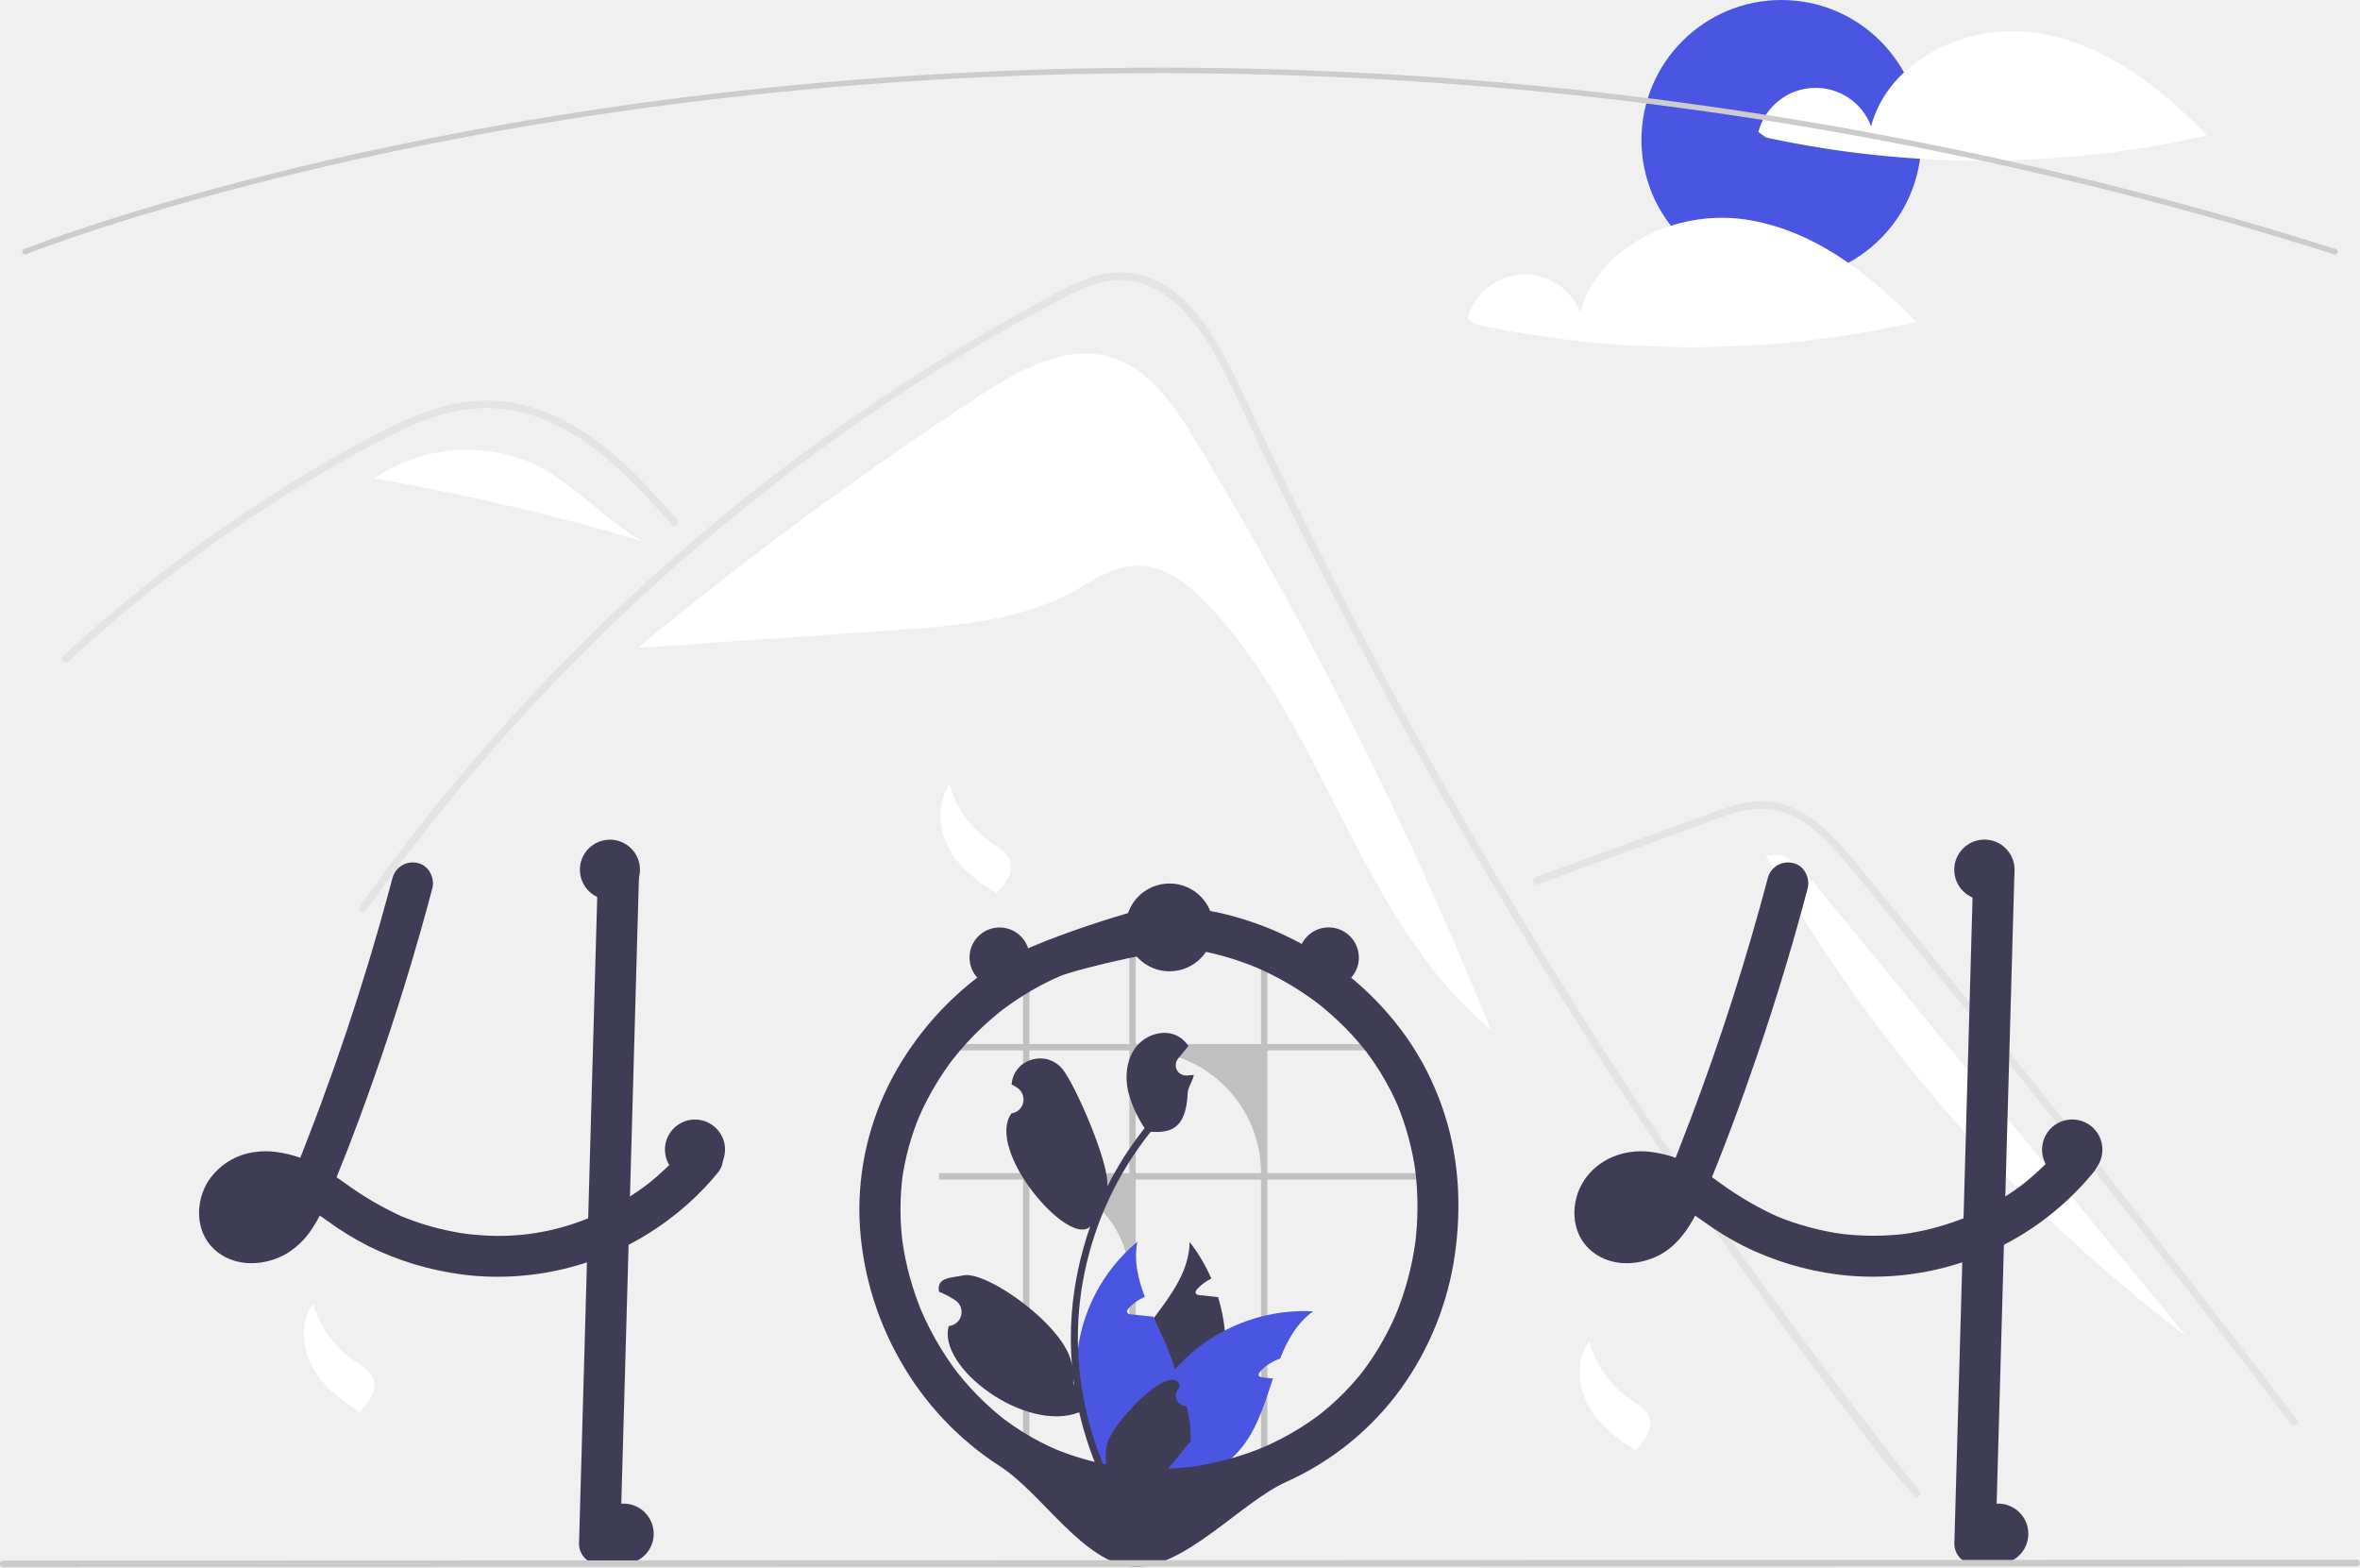
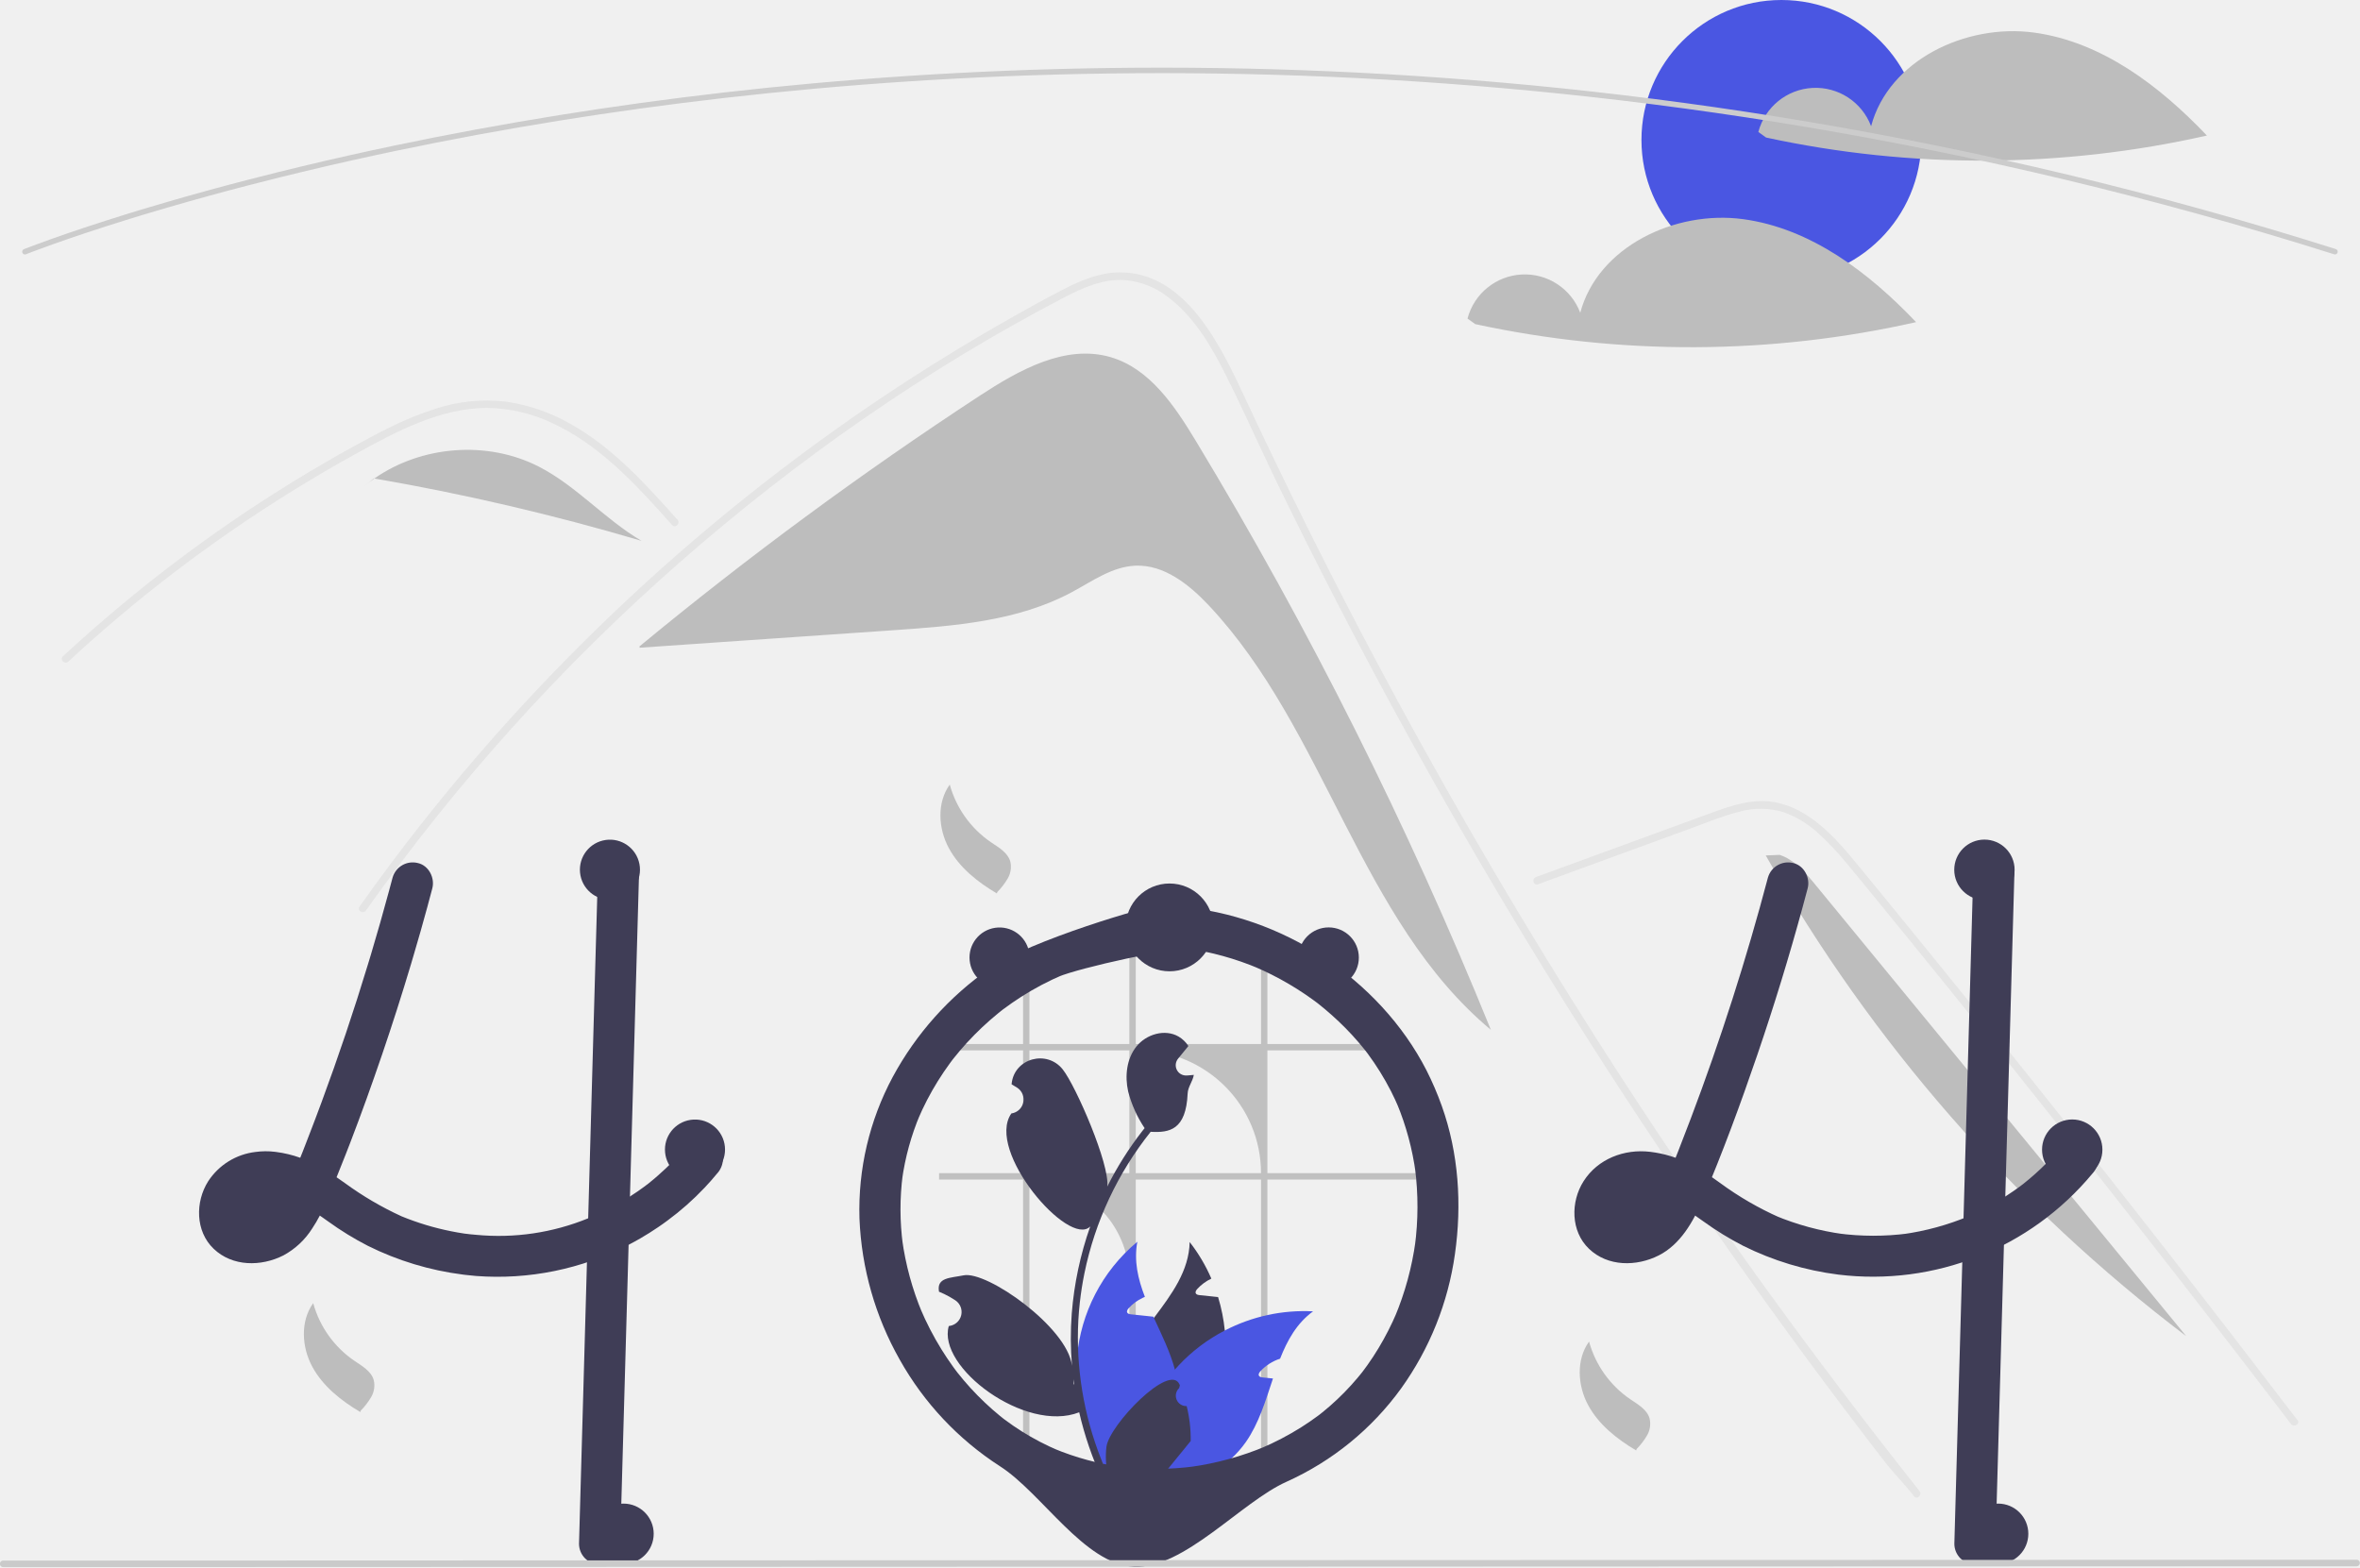
<svg xmlns="http://www.w3.org/2000/svg" data-name="Layer 1" width="860.131" height="571.148" viewBox="0 0 860.131 571.148">
-   <path d="M605.67,324.953c-7.669-12.684-16.757-26.228-30.99-30.37-16.482-4.796-33.413,4.732-47.775,14.135a1392.157,1392.157,0,0,0-123.893,91.283l.043.492q46.226-3.188,92.451-6.376c22.265-1.535,45.296-3.283,64.972-13.816,7.467-3.997,14.745-9.336,23.206-9.708,10.512-.462,19.677,6.879,26.88,14.549,42.607,45.371,54.937,114.754,102.738,154.616A1516.995,1516.995,0,0,0,605.67,324.953Z" transform="translate(-169.9343 -164.426)" fill="#ffffff" />
+   <path d="M605.67,324.953c-7.669-12.684-16.757-26.228-30.99-30.37-16.482-4.796-33.413,4.732-47.775,14.135a1392.157,1392.157,0,0,0-123.893,91.283l.043.492q46.226-3.188,92.451-6.376c22.265-1.535,45.296-3.283,64.972-13.816,7.467-3.997,14.745-9.336,23.206-9.708,10.512-.462,19.677,6.879,26.88,14.549,42.607,45.371,54.937,114.754,102.738,154.616A1516.995,1516.995,0,0,0,605.67,324.953Z" transform="translate(-169.9343 -164.426)" fill="#bdbdbd" />
  <path d="M867.571,709.781c-4.712-5.95-6.637-7.343-11.285-13.348q-56.764-73.416-106.708-151.792-33.924-53.23-64.483-108.504-14.549-26.278-28.3-52.969-10.67-20.695-20.865-41.638c-1.944-3.988-3.832-7.994-5.711-12.009-4.428-9.442-8.773-18.93-13.439-28.244-5.317-10.616-11.789-21.745-21.553-28.877a29.405,29.405,0,0,0-15.319-5.895c-7.948-.513-15.282,2.769-22.176,6.353-50.439,26.301-97.659,59.276-140.37,96.798A730.778,730.778,0,0,0,303.322,496.247c-1.008,1.439-3.392.064-2.374-1.384q6.009-8.498,12.257-16.813A734.817,734.817,0,0,1,500.805,303.064q18.248-11.826,37.183-22.542c6.362-3.603,12.752-7.16,19.251-10.497,6.371-3.273,13.137-6.215,20.416-6.325,24.77-.385,37.595,27.667,46.405,46.542q4.153,8.911,8.406,17.766,16.075,33.621,33.387,66.628,10.685,20.379,21.837,40.52,34.707,62.718,73.779,122.897c34.506,53.143,68.737,100.089,108.046,149.785C870.596,709.213,868.662,711.175,867.571,709.781Z" transform="translate(-169.9343 -164.426)" fill="#e4e4e4" />
  <path d="M414.916,355.804c-1.439-1.604-2.869-3.209-4.318-4.813-11.422-12.633-23.679-25.118-39.364-32.361a57.11,57.11,0,0,0-23.927-5.546c-8.562.028-16.932,2.273-24.843,5.418-3.74,1.494-7.398,3.19-11.001,4.996-4.116,2.072-8.159,4.281-12.183,6.509q-11.331,6.27-22.368,13.091-21.961,13.572-42.546,29.216-10.671,8.113-20.902,16.758-9.516,8.031-18.646,16.492c-1.302,1.201-3.245-.743-1.944-1.943,1.604-1.494,3.227-2.979,4.85-4.446q6.875-6.215,13.971-12.193,12.939-10.918,26.549-20.993,21.163-15.676,43.783-29.225,11.304-6.765,22.918-12.963c2.338-1.247,4.703-2.466,7.096-3.621a113.116,113.116,0,0,1,16.868-6.866,60.006,60.006,0,0,1,25.476-2.503,66.327,66.327,0,0,1,23.505,8.131c15.401,8.608,27.346,21.919,38.97,34.909C418.033,355.171,416.099,357.124,414.916,355.804Z" transform="translate(-169.9343 -164.426)" fill="#e4e4e4" />
  <path d="M730.477,486.711l36.905-13.498,18.323-6.702c5.968-2.183,11.921-4.667,18.09-6.23a28.539,28.539,0,0,1,16.374.209,37.738,37.738,0,0,1,12.771,7.917,103.64,103.64,0,0,1,10.475,11.186c3.989,4.794,7.92,9.639,11.868,14.467q24.441,29.891,48.563,60.041,24.121,30.15,47.92,60.556,23.857,30.48,47.385,61.216,2.882,3.765,5.76,7.534c1.06,1.388,3.449.02,2.375-1.388Q983.582,650.974,959.549,620.184q-24.092-30.864-48.516-61.466-24.424-30.601-49.179-60.937-6.167-7.558-12.354-15.099c-3.48-4.241-6.92-8.527-10.736-12.474-7.005-7.245-15.758-13.648-26.234-13.822-6.16-.102-12.121,1.852-17.844,3.923-6.17,2.232-12.325,4.506-18.486,6.759l-37.163,13.592-9.291,3.398c-1.649.603-.937,3.262.731,2.652Z" transform="translate(-169.9343 -164.426)" fill="#e4e4e4" />
-   <path d="M366.377,334.526c-18.754-9.639-42.771-7.751-60.005,4.291a855.847,855.847,0,0,1,97.371,22.726C390.46,353.759,380.07,341.563,366.377,334.526Z" transform="translate(-169.9343 -164.426)" fill="#ffffff" />
-   <path d="M306.188,338.784l-3.61,2.935c1.221-1.027,2.491-1.99,3.795-2.901C306.311,338.807,306.249,338.795,306.188,338.784Z" transform="translate(-169.9343 -164.426)" fill="#ffffff" />
-   <path d="M831.549,486.846c-3.633-4.422-7.56-9.052-12.994-10.848l-5.073.2A575.436,575.436,0,0,0,966.749,651.418Q899.149,569.132,831.549,486.846Z" transform="translate(-169.9343 -164.426)" fill="#ffffff" />
-   <path d="M516.084,450.367A37.481,37.481,0,0,0,531.015,471.325c2.82,1.92,6.157,3.762,7.122,7.035a8.379,8.379,0,0,1-.874,6.15,24.884,24.884,0,0,1-3.861,5.041l-.137.512c-6.998-4.147-13.656-9.393-17.522-16.551s-4.406-16.539.341-23.145" transform="translate(-169.9343 -164.426)" fill="#ffffff" />
-   <path d="M749.084,653.367A37.481,37.481,0,0,0,764.015,674.325c2.82,1.92,6.157,3.762,7.122,7.035a8.379,8.379,0,0,1-.874,6.15,24.884,24.884,0,0,1-3.861,5.041l-.137.512c-6.998-4.147-13.656-9.393-17.522-16.551s-4.406-16.539.341-23.145" transform="translate(-169.9343 -164.426)" fill="#ffffff" />
-   <path d="M284.084,639.367A37.481,37.481,0,0,0,299.015,660.325c2.82,1.92,6.157,3.762,7.122,7.035a8.379,8.379,0,0,1-.874,6.15,24.884,24.884,0,0,1-3.861,5.041l-.137.512c-6.998-4.147-13.656-9.393-17.522-16.551s-4.406-16.539.341-23.145" transform="translate(-169.9343 -164.426)" fill="#ffffff" />
+   <path d="M366.377,334.526c-18.754-9.639-42.771-7.751-60.005,4.291a855.847,855.847,0,0,1,97.371,22.726C390.46,353.759,380.07,341.563,366.377,334.526Z" transform="translate(-169.9343 -164.426)" fill="#bdbdbd" />
+   <path d="M306.188,338.784l-3.61,2.935c1.221-1.027,2.491-1.99,3.795-2.901C306.311,338.807,306.249,338.795,306.188,338.784Z" transform="translate(-169.9343 -164.426)" fill="#bdbdbd" />
+   <path d="M831.549,486.846c-3.633-4.422-7.56-9.052-12.994-10.848l-5.073.2A575.436,575.436,0,0,0,966.749,651.418Q899.149,569.132,831.549,486.846Z" transform="translate(-169.9343 -164.426)" fill="#bdbdbd" />
+   <path d="M516.084,450.367A37.481,37.481,0,0,0,531.015,471.325c2.82,1.92,6.157,3.762,7.122,7.035a8.379,8.379,0,0,1-.874,6.15,24.884,24.884,0,0,1-3.861,5.041l-.137.512c-6.998-4.147-13.656-9.393-17.522-16.551s-4.406-16.539.341-23.145" transform="translate(-169.9343 -164.426)" fill="#bdbdbd" />
+   <path d="M749.084,653.367A37.481,37.481,0,0,0,764.015,674.325c2.82,1.92,6.157,3.762,7.122,7.035a8.379,8.379,0,0,1-.874,6.15,24.884,24.884,0,0,1-3.861,5.041l-.137.512c-6.998-4.147-13.656-9.393-17.522-16.551s-4.406-16.539.341-23.145" transform="translate(-169.9343 -164.426)" fill="#bdbdbd" />
+   <path d="M284.084,639.367A37.481,37.481,0,0,0,299.015,660.325c2.82,1.92,6.157,3.762,7.122,7.035a8.379,8.379,0,0,1-.874,6.15,24.884,24.884,0,0,1-3.861,5.041l-.137.512c-6.998-4.147-13.656-9.393-17.522-16.551s-4.406-16.539.341-23.145" transform="translate(-169.9343 -164.426)" fill="#bdbdbd" />
  <circle cx="649.249" cy="51" r="51" fill="#4a56e2" />
-   <path d="M911.219,176.296c-24.717-3.341-52.935,10.019-59.341,34.124a21.597,21.597,0,0,0-41.094,2.109l2.83,2.027a372.275,372.275,0,0,0,160.659-.726C957.079,195.76,935.935,179.637,911.219,176.296Z" transform="translate(-169.9343 -164.426)" fill="#ffffff" />
-   <path d="M805.219,244.296c-24.717-3.341-52.935,10.019-59.341,34.124a21.597,21.597,0,0,0-41.094,2.109l2.83,2.027a372.275,372.275,0,0,0,160.659-.726C851.079,263.76,829.935,247.637,805.219,244.296Z" transform="translate(-169.9343 -164.426)" fill="#ffffff" />
+   <path d="M911.219,176.296c-24.717-3.341-52.935,10.019-59.341,34.124a21.597,21.597,0,0,0-41.094,2.109l2.83,2.027a372.275,372.275,0,0,0,160.659-.726C957.079,195.76,935.935,179.637,911.219,176.296Z" transform="translate(-169.9343 -164.426)" fill="#bdbdbd" />
+   <path d="M805.219,244.296c-24.717-3.341-52.935,10.019-59.341,34.124a21.597,21.597,0,0,0-41.094,2.109l2.83,2.027a372.275,372.275,0,0,0,160.659-.726C851.079,263.76,829.935,247.637,805.219,244.296Z" transform="translate(-169.9343 -164.426)" fill="#bdbdbd" />
  <path d="M1020.946,257.154a.982.982,0,0,1-.302-.047C756.237,173.489,523.199,184.424,374.264,208.321c-20.269,3.251-40.591,7.006-60.404,11.161-5.058,1.06-10.306,2.195-15.597,3.378-6.319,1.407-12.554,2.856-18.532,4.306q-3.873.917-7.595,1.849c-3.758.928-7.572,1.895-11.66,2.957-4.568,1.178-9.209,2.413-13.797,3.672a.442.442,0,0,1-.051.015l0.0.001c-5.183,1.415-10.338,2.871-15.323,4.325-2.698.779-5.304,1.548-7.799,2.307-.279.077-.526.151-.776.228l-.536.163c-.311.095-.617.188-.924.275l-.02.006 0.0.001-.812.252c-.968.293-1.912.579-2.841.864-24.545,7.566-38.038,12.949-38.171,13.002a1,1,0,1,1-.744-1.856c.134-.053,13.693-5.463,38.328-13.058.932-.286,1.879-.572,2.85-.866l.754-.234c.026-.01.052-.018.078-.025.305-.087.61-.18.919-.273l.537-.163c.268-.081.531-.161.801-.235,2.479-.754,5.093-1.524,7.798-2.307,4.987-1.455,10.147-2.911,15.334-4.328.016-.006.033-.01.049-.015v-.001c4.604-1.263,9.263-2.503,13.845-3.685,4.094-1.063,7.915-2.032,11.68-2.962q3.738-.93,7.609-1.853c5.985-1.451,12.233-2.902,18.563-4.312,5.299-1.184,10.556-2.322,15.622-3.383,19.843-4.162,40.198-7.923,60.497-11.179C523.096,182.415,756.467,171.463,1021.246,255.201a1.0 1,0,0,1-.301,1.953Z" transform="translate(-169.9343 -164.426)" fill="#ccc" />
  <path d="M432.923,584.266a6.729,6.729,0,0,0-1.7-2.67,6.43,6.43,0,0,0-.92-.71c-2.61-1.74-6.51-2.13-8.99,0a5.81,5.81,0,0,0-.69.71q-1.11,1.365-2.28,2.67c-1.28,1.46-2.59,2.87-3.96,4.24-.39.38-.78.77-1.18,1.15-.23.23-.46.45-.69.67-.88.84-1.78,1.65-2.69,2.45-.48.43-.96.85-1.45,1.26-.73.61-1.46,1.22-2.2,1.81-.07.05-.14.1-.21.16-.02.01-.03.03-.05.04-.01,0-.02,0-.03.02a.179.179,0,0,0-.07.05c-.22.15-.37.25-.48.34.04-.02.08-.05.12-.07-.18.14-.37.28-.55.42-1.75,1.29-3.54,2.53-5.37,3.69a99.21,99.21,0,0,1-14.22,7.55c-.33.13-.67.27-1.01.4a85.97,85.97,0,0,1-40.85,6.02q-2.13-.165-4.26-.45c-1.64-.24-3.27-.53-4.89-.86a97.932,97.932,0,0,1-18.02-5.44,118.652,118.652,0,0,1-20.66-12.12c-1-.71-2.01-1.42-3.02-2.11,1.15-2.82,2.28-5.64,3.38-8.48.55-1.37,1.08-2.74,1.6-4.12,4.09-10.63,7.93-21.36,11.61-32.13q5.58-16.365,10.53-32.92.51-1.68.99-3.36,2.595-8.745,4.98-17.53c.15-.57.31-1.13.45-1.7q.69-2.52,1.35-5.04c1-3.79-1.26-8.32-5.24-9.23a7.634,7.634,0,0,0-9.22,5.24c-.43,1.62-.86,3.23-1.3,4.85q-3.165,11.745-6.66,23.41-.51,1.68-1.02,3.36-7.71,25.41-16.93,50.31-1.11,3.015-2.25,6.01c-.37.98-.74,1.96-1.12,2.94-.73,1.93-1.48,3.86-2.23,5.79-.43,1.13-.87,2.26-1.31,3.38-.29.71-.57,1.42-.85,2.12a41.809,41.809,0,0,0-8.81-2.12l-.48-.06a27.397,27.397,0,0,0-7.01.06,23.914,23.914,0,0,0-17.24,10.66c-4.77,7.51-4.71,18.25,1.98,24.63,6.89,6.57,17.32,6.52,25.43,2.41a28.351,28.351,0,0,0,10.52-9.86,50.569,50.569,0,0,0,2.74-4.65c.21.14.42.28.63.43.8.56,1.6,1.13,2.39,1.69a111.738,111.738,0,0,0,14.51,8.91,108.359,108.359,0,0,0,34.62,10.47c.27.03.53.07.8.1,1.33.17,2.67.3,4.01.41a103.782,103.782,0,0,0,55.58-11.36q2.175-1.125,4.31-2.36,3.315-1.92,6.48-4.08c1.15-.78,2.27-1.57,3.38-2.4a101.042,101.042,0,0,0,13.51-11.95q2.355-2.475,4.51-5.11a8.061,8.061,0,0,0,2.2-5.3A7.564,7.564,0,0,0,432.923,584.266Zm-165.59,23.82c.21-.15.42-.31.62-.47C267.893,607.766,267.603,607.936,267.333,608.086Zm3.21-3.23c-.23.26-.44.52-.67.78a23.366,23.366,0,0,1-2.25,2.2c-.11.1-.23.2-.35.29a.01.01,0,0,0-.01.01,3.804,3.804,0,0,0-.42.22q-.645.39-1.32.72a17.005,17.005,0,0,1-2.71.75,16.799,16.799,0,0,1-2.13.02h-.02a14.823,14.823,0,0,1-1.45-.4c-.24-.12-.47-.26-.7-.4-.09-.08-.17-.16-.22-.21a2.44,2.44,0,0,1-.27-.29.01.01,0,0,0-.01-.01c-.11-.2-.23-.4-.34-.6a.031.031,0,0,1-.01-.02c-.08-.25-.15-.51-.21-.77a12.511,12.511,0,0,1,.01-1.37,13.467,13.467,0,0,1,.54-1.88,11.068,11.068,0,0,1,.69-1.26c.02-.04.12-.2.23-.38.01-.01.01-.01.01-.02.15-.17.3-.35.46-.51.27-.3.56-.56.85-.83a18.022,18.022,0,0,1,1.75-1.01,19.481,19.481,0,0,1,2.93-.79,24.989,24.989,0,0,1,4.41.04,30.301,30.301,0,0,1,4.1,1.01,36.945,36.945,0,0,1-2.77,4.54C270.623,604.746,270.583,604.806,270.543,604.856Zm-11.12-3.29a2.18,2.18,0,0,1-.31.39A1.409,1.409,0,0,1,259.423,601.566Z" transform="translate(-169.9343 -164.426)" fill="#3f3d56" />
  <path d="M402.863,482.136q-.135,4.71-.27,9.42-.285,10.455-.59,20.92-.315,11.775-.66,23.54-.165,6.075-.34,12.15-.465,16.365-.92,32.72c-.03,1.13-.07,2.25-.1,3.38q-.225,8.115-.45,16.23-.255,8.805-.5,17.61-.18,6.6-.37,13.21-1.35,47.895-2.7,95.79a7.648,7.648,0,0,1-7.5,7.5,7.561,7.561,0,0,1-7.5-7.5q.75-26.94,1.52-53.88.675-24.36,1.37-48.72.225-8.025.45-16.06.345-12.09.68-24.18c.03-1.13.07-2.25.1-3.38.02-.99.05-1.97.08-2.96q.66-23.475,1.32-46.96.27-9.24.52-18.49.3-10.545.6-21.08c.09-3.09.17-6.17.26-9.26a7.648,7.648,0,0,1,7.5-7.5A7.561,7.561,0,0,1,402.863,482.136Z" transform="translate(-169.9343 -164.426)" fill="#3f3d56" />
  <path d="M814.291,484.217a893.238,893.238,0,0,1-28.161,87.941c-3.007,7.946-6.083,15.877-9.371,23.712l.756-1.792a54.583,54.583,0,0,1-5.59,10.612q-.229.321-.467.636,1.166-1.49.443-.589c-.254.301-.505.602-.768.895a23.664,23.664,0,0,1-2.249,2.203q-.301.258-.612.504l.938-.729c-.109.257-.873.597-1.111.743a18.254,18.254,0,0,1-2.405,1.219l1.792-.756a19.086,19.086,0,0,1-4.231,1.161l1.994-.268a17.021,17.021,0,0,1-4.298.046l1.994.268a14.002,14.002,0,0,1-3.405-.917l1.792.756a12.012,12.012,0,0,1-1.679-.896c-.271-.177-1.105-.809-.015.025,1.133.866.146.074-.088-.156-.194-.192-.37-.4-.56-.595-.882-.905.996,1.557.397.499a18.182,18.182,0,0,1-.878-1.637l.756,1.792a11.925,11.925,0,0,1-.728-2.651l.268,1.994a13.651,13.651,0,0,1-.003-3.405l-.268,1.994a15.964,15.964,0,0,1,.995-3.68l-.756,1.792a16.729,16.729,0,0,1,1.178-2.298,6.729,6.729,0,0,1,.729-1.071c.049.016-1.269,1.513-.569.757.183-.198.354-.406.539-.602.296-.314.614-.601.926-.898,1.045-.994-1.462.966-.257.179a19.049,19.049,0,0,1,2.749-1.499l-1.792.756a20.311,20.311,0,0,1,4.995-1.34l-1.994.268a25.628,25.628,0,0,1,6.461.076l-1.994-.268a33.211,33.211,0,0,1,7.892,2.22l-1.792-.756c5.39,2.314,10.163,5.749,14.928,9.118a111.95,111.95,0,0,0,14.506,8.906,108.388,108.388,0,0,0,34.622,10.474,103.933,103.933,0,0,0,92.586-36.752,8.078,8.078,0,0,0,2.197-5.303,7.632,7.632,0,0,0-2.197-5.303c-2.752-2.526-7.949-3.239-10.607,0a95.636,95.636,0,0,1-8.107,8.727q-2.017,1.914-4.142,3.71-1.214,1.026-2.461,2.011c-.393.311-1.619,1.138.263-.197-.431.306-.845.64-1.271.955a99.269,99.269,0,0,1-20.332,11.565l1.792-.756a96.836,96.836,0,0,1-24.171,6.622l1.994-.268a97.643,97.643,0,0,1-25.754-.038l1.994.268a99.8,99.8,0,0,1-24.857-6.77l1.792.756a116.025,116.025,0,0,1-21.736-12.591,86.877,86.877,0,0,0-11.113-6.994,42.824,42.824,0,0,0-14.438-4.389c-9.439-1.111-19.057,2.566-24.246,10.72-4.776,7.505-4.714,18.244,1.974,24.625,6.888,6.572,17.318,6.517,25.436,2.406,7.817-3.959,12.513-12.185,15.815-19.942,7.431-17.455,14.01-35.314,20.14-53.263q9.097-26.637,16.499-53.813.917-3.366,1.807-6.739c1.001-3.789-1.261-8.32-5.238-9.226a7.633,7.633,0,0,0-9.226,5.238Z" transform="translate(-169.9343 -164.426)" fill="#3f3d56" />
  <path d="M889.124,482.136l-2.7,95.793-2.685,95.294-1.518,53.884a7.565,7.565,0,0,0,7.5,7.5,7.649,7.649,0,0,0,7.5-7.5l2.7-95.793,2.685-95.294,1.518-53.884a7.565,7.565,0,0,0-7.5-7.5,7.649,7.649,0,0,0-7.5,7.5Z" transform="translate(-169.9343 -164.426)" fill="#3f3d56" />
  <path d="M629.526,700.361h2.329V594.319h54.329v-2.323H631.855V547.252H673.81q-.923-1.173-1.899-2.317H631.855V515.382c-.77-.328-1.547-.645-2.329-.944V544.935h-45.652V507.07c-.782.036-1.553.09-2.329.155v37.71h-36.42V516.684c-.782.346-1.553.711-2.317,1.093V544.935h-30.616v2.317h30.616v44.744h-30.616v2.323h30.616V700.361h2.317V594.319a36.413,36.413,0,0,1,36.42,36.42v69.622h2.329V594.319h45.652Zm-84.401-108.365V547.252h36.42v44.744Zm38.749,0V547.252h.914a44.741,44.741,0,0,1,44.738,44.744Z" transform="translate(-169.9343 -164.426)" opacity="0.2" />
  <path d="M615.303,668.566a63.059,63.059,0,0,1-20.05,33.7c-.74.64-1.48,1.26-2.25,1.87q-2.805.255-5.57.52c-1.53.14-3.04.29-4.54.43l-.27.03-.19-1.64-.76-6.64a37.623,37.623,0,0,1-3.3-32.44c2.64-7.12,7.42-13.41,12.12-19.65,6.49-8.62,12.8-17.14,13.03-27.65a60.544,60.544,0,0,1,7.9,13.33,16.432,16.432,0,0,0-5.12,3.77c-.41.45-.82,1.08-.54,1.62.24.46.84.57,1.36.63,1.25.13,2.51.26,3.76.39,1,.11,2,.21,3,.32a63.99,63.99,0,0,1,2.45,12.18A61.189,61.189,0,0,1,615.303,668.566Z" transform="translate(-169.9343 -164.426)" fill="#3f3d56" />
  <path d="M648.503,642.356c-5.9,4.29-9.35,10.46-12.03,17.26a16.628,16.628,0,0,0-7.17,4.58c-.41.45-.82,1.08-.54,1.62.24.46.84.57,1.36.63,1.25.13,2.51.26,3.76.39-2.68,8.04-5.14,16.36-9.88,23.15a36.989,36.989,0,0,1-12.03,10.91,38.492,38.492,0,0,1-4.02,1.99q-7.62.585-14.95,1.25-2.805.255-5.57.52c-1.53.14-3.04.29-4.54.43q-.015-.825,0-1.65a63.304,63.304,0,0,1,15.25-39.86c.45-.52.91-1.03,1.38-1.54a61.792,61.792,0,0,1,16.81-12.7A62.654,62.654,0,0,1,648.503,642.356Z" transform="translate(-169.9343 -164.426)" fill="#4a56e2" />
  <path d="M589.163,699.526l-1.15,3.4-.58,1.73c-1.53.14-3.04.29-4.54.43l-.27.03c-1.66.17-3.31.34-4.96.51-.43-.5-.86-1.01-1.28-1.53a62.03,62.03,0,0,1,8.07-87.11c-1.32,6.91.22,13.53,2.75,20.1-.27.11-.53.22-.78.34a16.432,16.432,0,0,0-5.12,3.77c-.41.45-.82,1.08-.54,1.62.24.46.84.57,1.36.63,1.25.13,2.51.26,3.76.39,1,.11,2,.21,3,.32q.705.075,1.41.15c.07.15.13.29.2.44,2.85,6.18,5.92,12.39,7.65,18.83a43.666,43.666,0,0,1,1.02,4.91A37.604,37.604,0,0,1,589.163,699.526Z" transform="translate(-169.9343 -164.426)" fill="#4a56e2" />
  <path d="M689.821,554.487c-8.609-16.792-21.946-30.921-37.632-41.304a114.237,114.237,0,0,0-52.563-18.38q-3.69-.335-7.399-.393c-2.921-.044-46.866,12.632-61.587,22.982a114.295,114.295,0,0,0-35.333,39.527,102.5,102.5,0,0,0-12.126,51.633,113.564,113.564,0,0,0,14.703,51.476,110.475,110.475,0,0,0,36.444,38.746C549.667,708.561,565.074,734.51,583.183,735.426c18.246.923,39.054-23.555,55.695-30.987a104.425,104.425,0,0,0,41.726-34.005,110.25,110.25,0,0,0,19.599-48.948c2.574-18.083,1.374-36.733-4.801-54.016a111.86,111.86,0,0,0-5.58-12.983c-1.78-3.505-6.996-4.796-10.261-2.691a7.68,7.68,0,0,0-2.691,10.261q1.568,3.088,2.915,6.278l-.756-1.792a101.151,101.151,0,0,1,6.876,25.538l-.268-1.994a109.229,109.229,0,0,1-.066,28.683l.268-1.994a109.734,109.734,0,0,1-7.555,27.674l.756-1.792a104.212,104.212,0,0,1-6.672,13.098q-1.923,3.186-4.081,6.222c-.632.888-1.283,1.761-1.939,2.631-.856,1.136,1.167-1.483.282-.369-.151.19-.3.38-.452.569q-.681.852-1.382,1.688a93.613,93.613,0,0,1-10.176,10.384q-1.366,1.192-2.778,2.331c-.469.378-.932.773-1.421,1.125.019-.013,1.58-1.199.656-.511-.29.216-.579.436-.87.652q-2.91,2.156-5.974,4.092a103.485,103.485,0,0,1-14.756,7.713l1.792-.756a109.215,109.215,0,0,1-27.597,7.552l1.994-.268a108.154,108.154,0,0,1-28.589.051l1.994.268a99.835,99.835,0,0,1-25.095-6.784l1.792.756a93.643,93.643,0,0,1-13.416-6.991q-3.174-2-6.184-4.247c-.286-.214-.57-.43-.855-.645-.915-.691.658.51.67.518a19.169,19.169,0,0,1-1.535-1.225q-1.454-1.184-2.861-2.422a101.989,101.989,0,0,1-10.493-10.709q-1.213-1.434-2.374-2.911c-.335-.426-.947-1.29.404.529-.178-.239-.362-.474-.542-.712q-.647-.858-1.276-1.728-2.203-3.048-4.188-6.246a109.29,109.29,0,0,1-7.805-15.108l.756,1.792a106.588,106.588,0,0,1-7.34-26.837l.268,1.994a97.866,97.866,0,0,1-.048-25.636l-.268,1.994A94.673,94.673,0,0,1,505.276,570.55l-.756,1.792a101.557,101.557,0,0,1,7.195-13.856q2.066-3.323,4.378-6.485.525-.718,1.062-1.428c.324-.428,1.215-1.493-.305.388.149-.184.293-.374.439-.56q1.269-1.608,2.6-3.165A107.402,107.402,0,0,1,530.772,536.215q1.474-1.292,2.995-2.529.691-.562,1.391-1.113c.187-.147.376-.291.562-.439-1.997,1.59-.555.433-.102.093q3.134-2.348,6.435-4.461a103.644,103.644,0,0,1,15.387-8.108l-1.792.756c7.76-3.258,42.141-10.949,48.394-10.11l-1.994-.268A106.225,106.225,0,0,1,628.768,517.419l-1.792-.756a110.313,110.313,0,0,1,12.6,6.329q3.043,1.784,5.967,3.763,1.384.937,2.738,1.915.677.489,1.346.989c.248.185.494.373.741.558,1.039.779-1.431-1.128-.342-.267a110.843,110.843,0,0,1,10.368,9.253q2.401,2.445,4.637,5.045,1.147,1.334,2.246,2.708c.364.455,1.605,2.101.084.085.372.493.747.982,1.114,1.479a97.977,97.977,0,0,1,8.392,13.538c1.793,3.498,6.987,4.802,10.261,2.691A7.677,7.677,0,0,0,689.821,554.487Z" transform="translate(-169.9343 -164.426)" fill="#3f3d56" />
  <path d="M602.431,676.882a3.78,3.78,0,0,1-2.739-6.551c.095-.379.164-.651.259-1.03q-.051-.124-.103-.247c-3.48-8.298-25.685,14.833-26.645,22.632a30.029,30.029,0,0,0,.527,10.328A120.392,120.392,0,0,1,562.778,652.01a116.202,116.202,0,0,1,.721-12.963q.597-5.293,1.657-10.511a121.787,121.787,0,0,1,24.151-51.616c6.874.384,12.898-.663,13.48-13.985.103-2.37,1.861-4.422,2.248-6.756-.656.086-1.323.14-1.979.183-.204.011-.42.021-.624.032l-.077.003a3.745,3.745,0,0,1-3.076-6.101q.425-.523.851-1.046c.43-.538.871-1.065,1.302-1.603a1.865,1.865,0,0,0,.14-.161c.495-.613.99-1.216,1.485-1.829a10.829,10.829,0,0,0-3.55-3.432c-4.959-2.905-11.801-.893-15.384,3.593-3.593,4.486-4.271,10.779-3.023,16.384a43.398,43.398,0,0,0,6.003,13.383c-.269.344-.549.678-.818,1.022a122.574,122.574,0,0,0-12.794,20.268c1.016-7.939-11.412-36.608-16.218-42.681-5.773-7.294-17.611-4.111-18.628,5.136q-.015.134-.029.268,1.071.604,2.096,1.282a5.127,5.127,0,0,1-2.067,9.33l-.105.016c-9.556,13.644,21.077,49.155,28.745,41.181a125.11,125.11,0,0,0-6.734,31.693,118.664,118.664,0,0,0,.086,19.16l-.032-.226C558.902,648.154,529.674,627.514,521.139,629.233c-4.917.99-9.76.765-9.013,5.725q.018.119.036.237a34.442,34.442,0,0,1,3.862,1.861q1.071.604,2.096,1.282a5.127,5.127,0,0,1-2.067,9.33l-.105.016c-.075.011-.14.022-.215.032-4.35,14.966,27.907,39.12,47.518,31.435h.011a125.075,125.075,0,0,0,8.402,24.528H601.679c.108-.334.204-.678.301-1.011a34.102,34.102,0,0,1-8.305-.495c2.227-2.733,4.454-5.487,6.681-8.219a1.861,1.861,0,0,0,.14-.161c1.13-1.398,2.27-2.786,3.399-4.185l.001-.002a49.952,49.952,0,0,0-1.464-12.725Zm-34.371-67.613.016-.021-.016.043Zm-6.648,59.932-.258-.581c.011-.42.011-.839,0-1.269,0-.118-.021-.237-.021-.355.097.742.183,1.485.29,2.227Z" transform="translate(-169.9343 -164.426)" fill="#3f3d56" />
  <circle cx="95.249" cy="439" r="11" fill="#3f3d56" />
  <circle cx="227.249" cy="559" r="11" fill="#3f3d56" />
  <circle cx="728.249" cy="559" r="11" fill="#3f3d56" />
  <circle cx="755.249" cy="419" r="11" fill="#3f3d56" />
  <circle cx="723.249" cy="317" r="11" fill="#3f3d56" />
  <path d="M434.183,583.426a10.949,10.949,0,1,1-.21-2.16A10.992,10.992,0,0,1,434.183,583.426Z" transform="translate(-169.9343 -164.426)" fill="#3f3d56" />
  <circle cx="484.249" cy="349" r="11" fill="#3f3d56" />
  <path d="M545.183,513.426a10.949,10.949,0,1,1-.21-2.16A10.992,10.992,0,0,1,545.183,513.426Z" transform="translate(-169.9343 -164.426)" fill="#3f3d56" />
  <path d="M403.183,481.426a10.949,10.949,0,1,1-.21-2.16A10.992,10.992,0,0,1,403.183,481.426Z" transform="translate(-169.9343 -164.426)" fill="#3f3d56" />
  <circle cx="599.249" cy="443" r="11" fill="#3f3d56" />
  <circle cx="426.249" cy="338" r="16" fill="#3f3d56" />
  <path d="M1028.875,735.267l-857.75.307a1.191,1.191,0,1,1,0-2.381l857.75-.307a1.191,1.191,0,0,1,0,2.381Z" transform="translate(-169.9343 -164.426)" fill="#cacaca" />
</svg>
